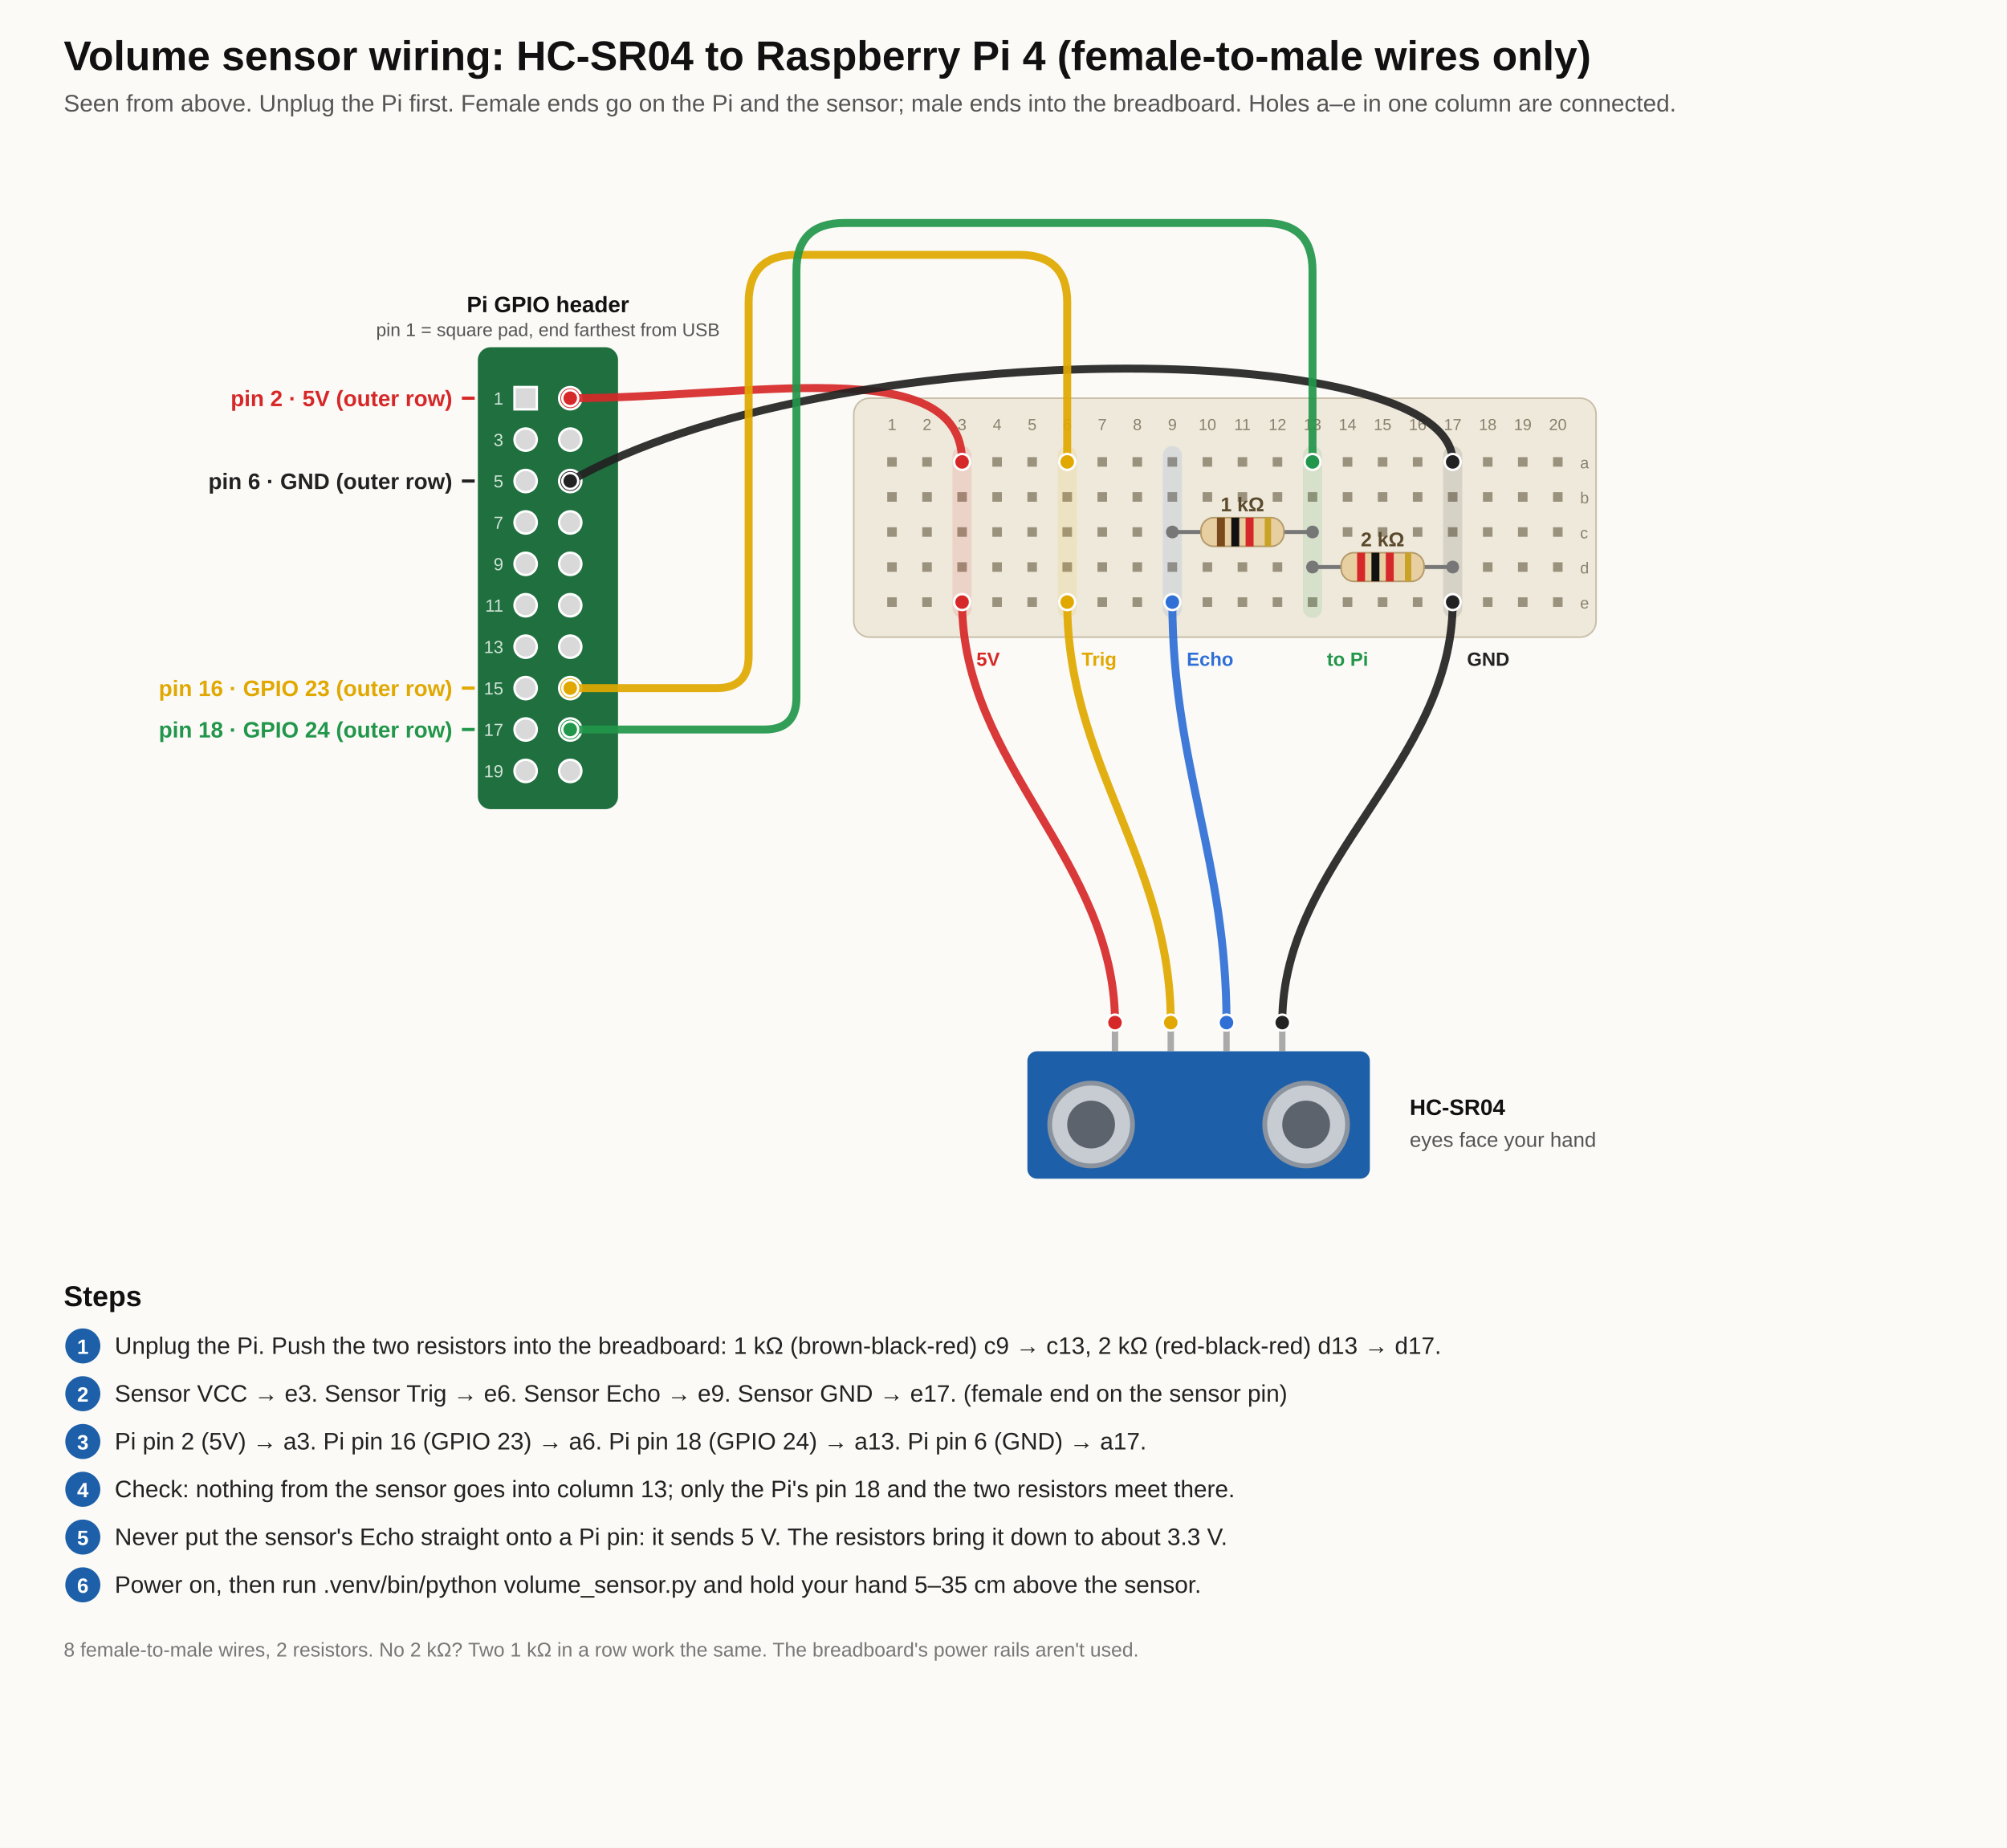
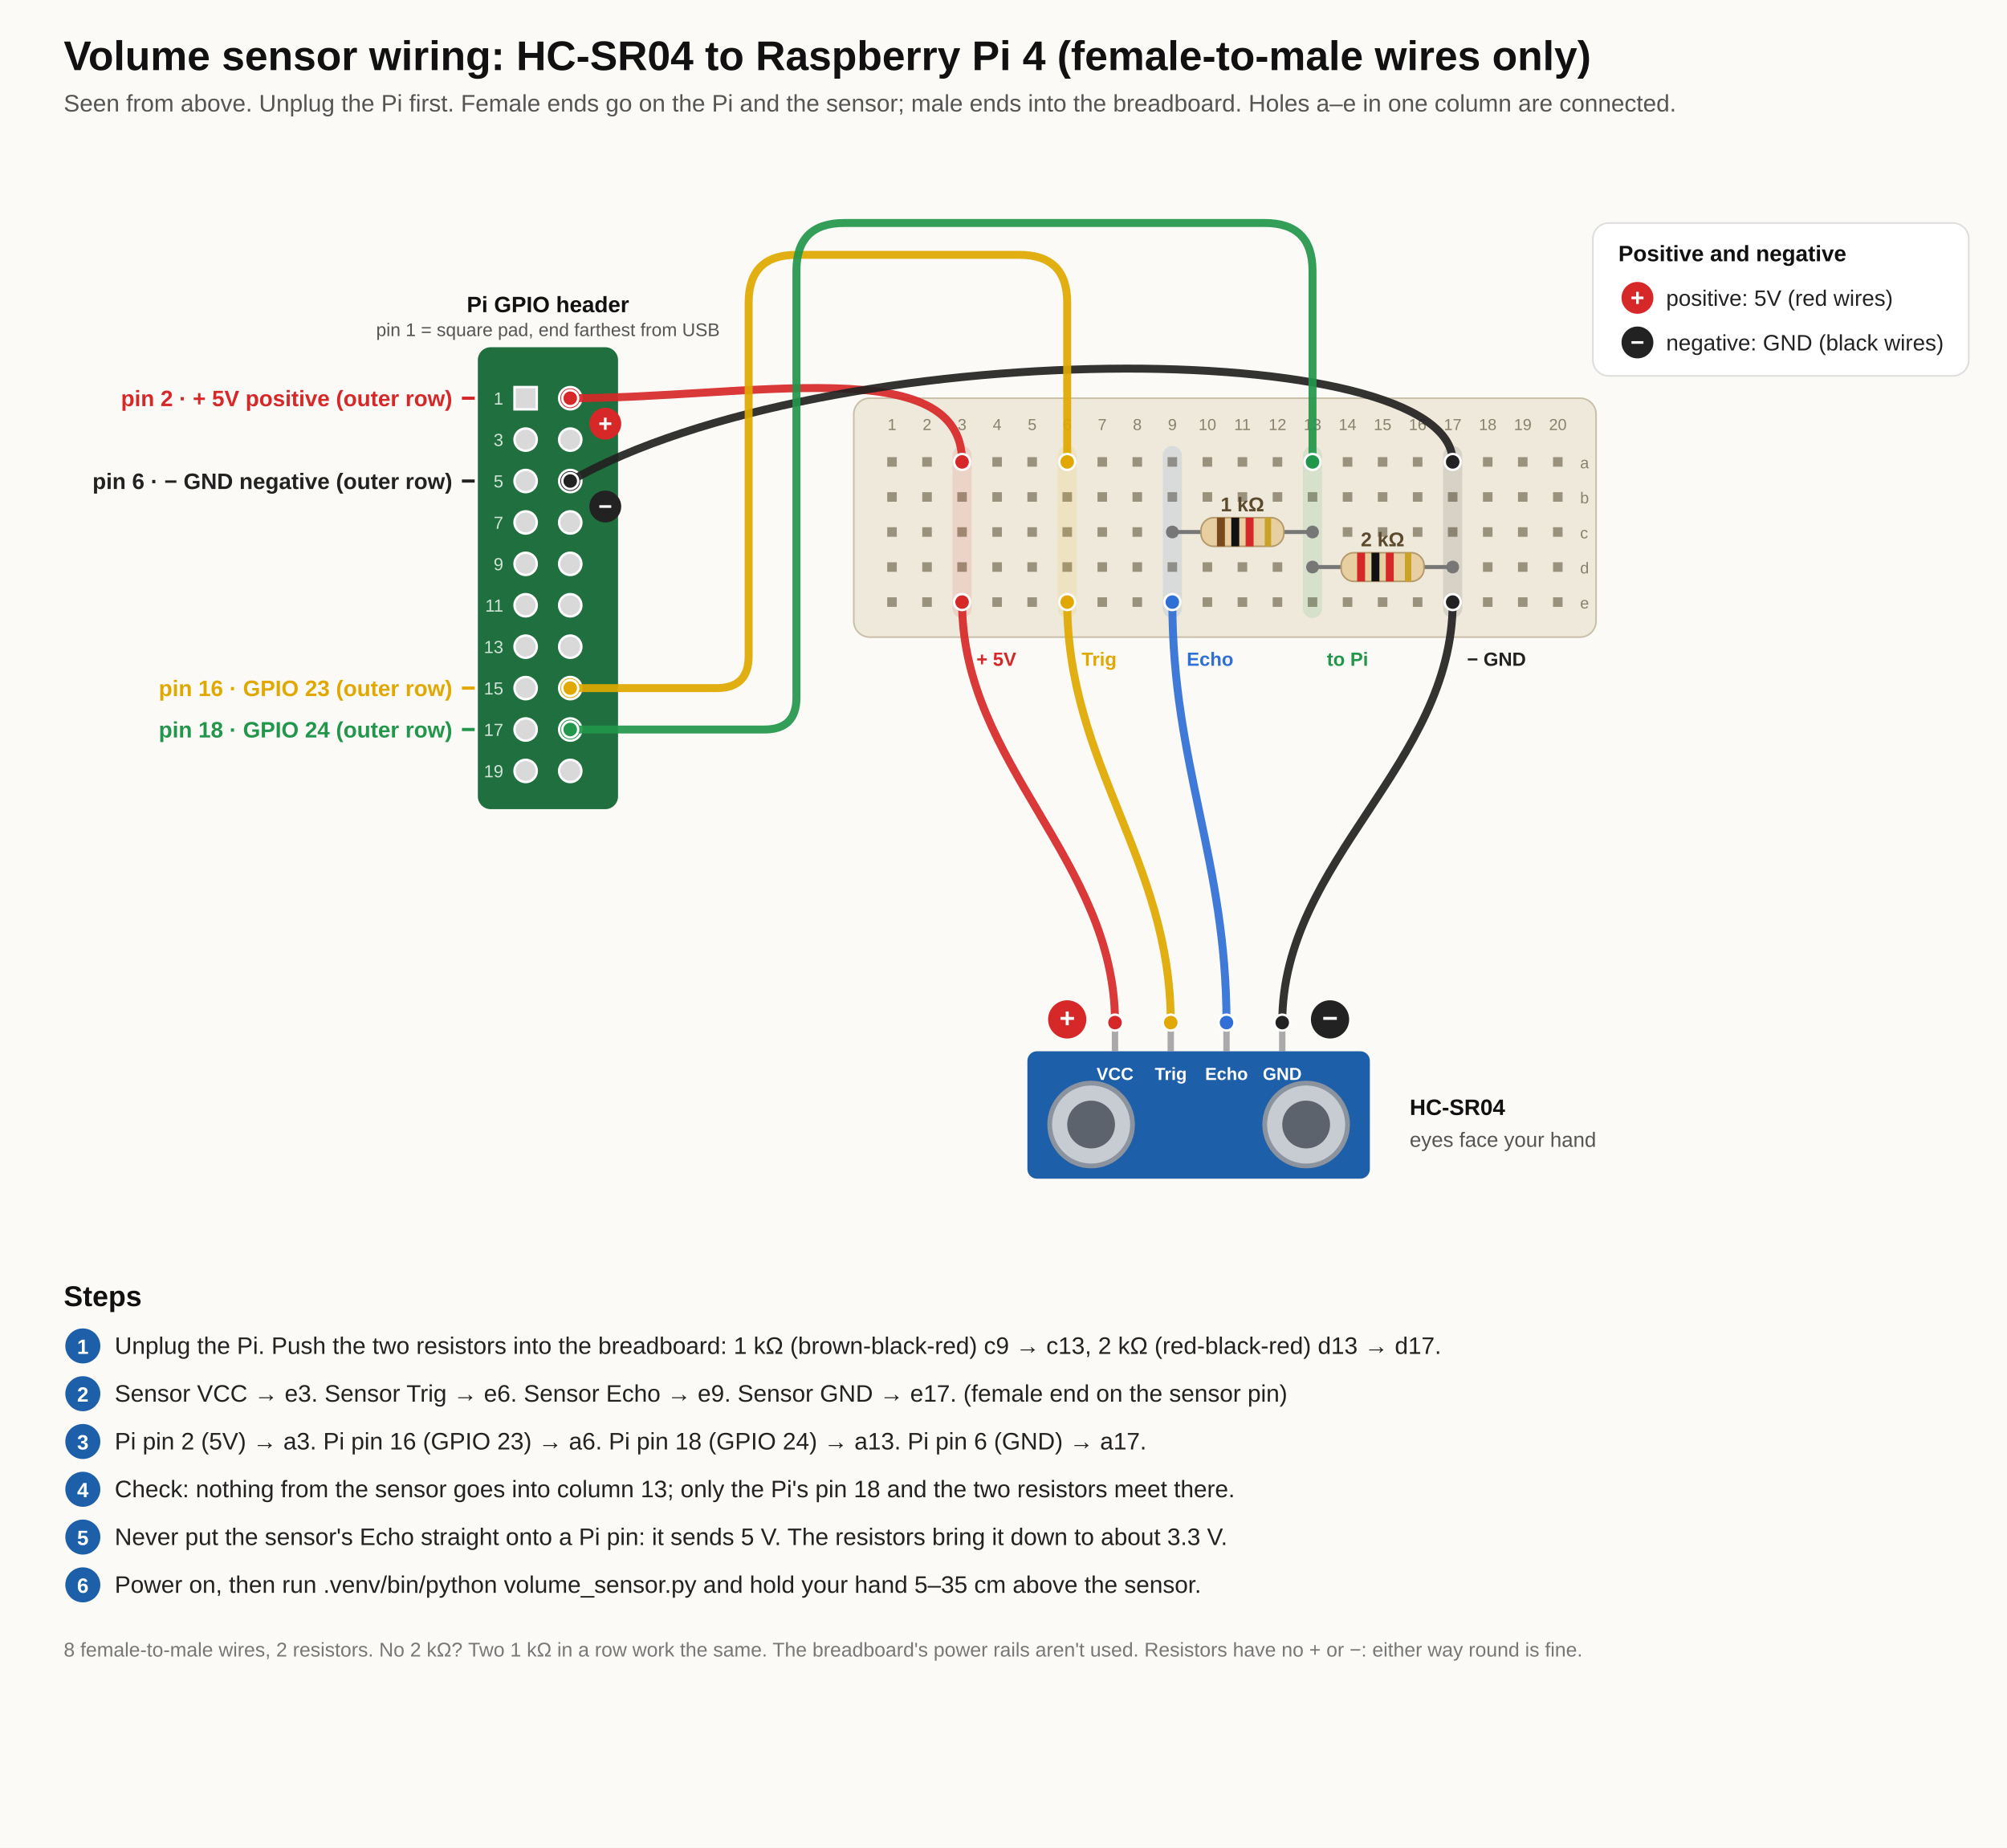
<svg xmlns="http://www.w3.org/2000/svg" width="1260" height="1160" viewBox="0 0 1260 1160" font-family="Segoe UI, Arial, sans-serif">
  <rect width="1260" height="1160" fill="#fbfaf7" />
  <text x="40" y="44" font-size="26" font-weight="700" fill="#111">Volume sensor wiring: HC-SR04 to Raspberry Pi 4 (female-to-male wires only)</text>
  <text x="40" y="70" font-size="15" fill="#555">Seen from above. Unplug the Pi first. Female ends go on the Pi and the sensor; male ends into the breadboard. Holes a–e in one column are connected.</text>
  <g transform="translate(0,100)">
    <rect x="300" y="118" width="88" height="290" rx="8" fill="#1f6f3f" />
    <text x="344" y="96" font-size="14" font-weight="700" text-anchor="middle" fill="#111">Pi GPIO header</text>
    <text x="344" y="111" font-size="11.5" text-anchor="middle" fill="#555">pin 1 = square pad, end farthest from USB</text>
    <rect x="323" y="143" width="14" height="14" fill="#d9d9d9" stroke="#fff" stroke-width="1.5" />
    <text x="316" y="154" font-size="11" text-anchor="end" fill="#cfe3d6">1</text>
    <circle cx="358" cy="150" r="7" fill="#d62828" stroke="#fff" stroke-width="1.5" />
    <circle cx="330" cy="176" r="7" fill="#d9d9d9" stroke="#fff" stroke-width="1.5" />
    <text x="316" y="180" font-size="11" text-anchor="end" fill="#cfe3d6">3</text>
    <circle cx="358" cy="176" r="7" fill="#d9d9d9" stroke="#fff" stroke-width="1.5" />
    <circle cx="330" cy="202" r="7" fill="#d9d9d9" stroke="#fff" stroke-width="1.5" />
    <text x="316" y="206" font-size="11" text-anchor="end" fill="#cfe3d6">5</text>
    <circle cx="358" cy="202" r="7" fill="#222" stroke="#fff" stroke-width="1.5" />
    <circle cx="330" cy="228" r="7" fill="#d9d9d9" stroke="#fff" stroke-width="1.5" />
    <text x="316" y="232" font-size="11" text-anchor="end" fill="#cfe3d6">7</text>
    <circle cx="358" cy="228" r="7" fill="#d9d9d9" stroke="#fff" stroke-width="1.5" />
    <circle cx="330" cy="254" r="7" fill="#d9d9d9" stroke="#fff" stroke-width="1.5" />
    <text x="316" y="258" font-size="11" text-anchor="end" fill="#cfe3d6">9</text>
    <circle cx="358" cy="254" r="7" fill="#d9d9d9" stroke="#fff" stroke-width="1.5" />
    <circle cx="330" cy="280" r="7" fill="#d9d9d9" stroke="#fff" stroke-width="1.5" />
    <text x="316" y="284" font-size="11" text-anchor="end" fill="#cfe3d6">11</text>
    <circle cx="358" cy="280" r="7" fill="#d9d9d9" stroke="#fff" stroke-width="1.5" />
    <circle cx="330" cy="306" r="7" fill="#d9d9d9" stroke="#fff" stroke-width="1.5" />
    <text x="316" y="310" font-size="11" text-anchor="end" fill="#cfe3d6">13</text>
    <circle cx="358" cy="306" r="7" fill="#d9d9d9" stroke="#fff" stroke-width="1.5" />
    <circle cx="330" cy="332" r="7" fill="#d9d9d9" stroke="#fff" stroke-width="1.5" />
    <text x="316" y="336" font-size="11" text-anchor="end" fill="#cfe3d6">15</text>
    <circle cx="358" cy="332" r="7" fill="#e0a800" stroke="#fff" stroke-width="1.5" />
    <circle cx="330" cy="358" r="7" fill="#d9d9d9" stroke="#fff" stroke-width="1.5" />
    <text x="316" y="362" font-size="11" text-anchor="end" fill="#cfe3d6">17</text>
    <circle cx="358" cy="358" r="7" fill="#22964a" stroke="#fff" stroke-width="1.5" />
    <circle cx="330" cy="384" r="7" fill="#d9d9d9" stroke="#fff" stroke-width="1.5" />
    <text x="316" y="388" font-size="11" text-anchor="end" fill="#cfe3d6">19</text>
    <circle cx="358" cy="384" r="7" fill="#d9d9d9" stroke="#fff" stroke-width="1.5" />
    <line x1="290" y1="150" x2="298" y2="150" stroke="#d62828" stroke-width="2" />
-     <text x="284" y="155" font-size="14" font-weight="700" text-anchor="end" fill="#d62828">pin 2 · 5V (outer row)</text>
+     <text x="284" y="155" font-size="14" font-weight="700" text-anchor="end" fill="#d62828">pin 2 · + 5V positive (outer row)</text>
    <line x1="290" y1="202" x2="298" y2="202" stroke="#222" stroke-width="2" />
-     <text x="284" y="207" font-size="14" font-weight="700" text-anchor="end" fill="#222">pin 6 · GND (outer row)</text>
+     <text x="284" y="207" font-size="14" font-weight="700" text-anchor="end" fill="#222">pin 6 · − GND negative (outer row)</text>
    <line x1="290" y1="332" x2="298" y2="332" stroke="#e0a800" stroke-width="2" />
    <text x="284" y="337" font-size="14" font-weight="700" text-anchor="end" fill="#e0a800">pin 16 · GPIO 23 (outer row)</text>
    <line x1="290" y1="358" x2="298" y2="358" stroke="#22964a" stroke-width="2" />
    <text x="284" y="363" font-size="14" font-weight="700" text-anchor="end" fill="#22964a">pin 18 · GPIO 24 (outer row)</text>
    <rect x="536" y="150" width="466" height="150" rx="10" fill="#efe9dc" stroke="#c9bfa8" />
    <rect x="557" y="187" width="6" height="6" fill="#9b927e" />
    <rect x="557" y="209" width="6" height="6" fill="#9b927e" />
    <rect x="557" y="231" width="6" height="6" fill="#9b927e" />
    <rect x="557" y="253" width="6" height="6" fill="#9b927e" />
    <rect x="557" y="275" width="6" height="6" fill="#9b927e" />
    <text x="560" y="170" font-size="10" text-anchor="middle" fill="#8a816c">1</text>
    <rect x="579" y="187" width="6" height="6" fill="#9b927e" />
    <rect x="579" y="209" width="6" height="6" fill="#9b927e" />
    <rect x="579" y="231" width="6" height="6" fill="#9b927e" />
    <rect x="579" y="253" width="6" height="6" fill="#9b927e" />
    <rect x="579" y="275" width="6" height="6" fill="#9b927e" />
    <text x="582" y="170" font-size="10" text-anchor="middle" fill="#8a816c">2</text>
    <rect x="601" y="187" width="6" height="6" fill="#9b927e" />
    <rect x="601" y="209" width="6" height="6" fill="#9b927e" />
    <rect x="601" y="231" width="6" height="6" fill="#9b927e" />
    <rect x="601" y="253" width="6" height="6" fill="#9b927e" />
    <rect x="601" y="275" width="6" height="6" fill="#9b927e" />
    <text x="604" y="170" font-size="10" text-anchor="middle" fill="#8a816c">3</text>
    <rect x="623" y="187" width="6" height="6" fill="#9b927e" />
    <rect x="623" y="209" width="6" height="6" fill="#9b927e" />
    <rect x="623" y="231" width="6" height="6" fill="#9b927e" />
    <rect x="623" y="253" width="6" height="6" fill="#9b927e" />
    <rect x="623" y="275" width="6" height="6" fill="#9b927e" />
    <text x="626" y="170" font-size="10" text-anchor="middle" fill="#8a816c">4</text>
    <rect x="645" y="187" width="6" height="6" fill="#9b927e" />
    <rect x="645" y="209" width="6" height="6" fill="#9b927e" />
    <rect x="645" y="231" width="6" height="6" fill="#9b927e" />
    <rect x="645" y="253" width="6" height="6" fill="#9b927e" />
    <rect x="645" y="275" width="6" height="6" fill="#9b927e" />
    <text x="648" y="170" font-size="10" text-anchor="middle" fill="#8a816c">5</text>
    <rect x="667" y="187" width="6" height="6" fill="#9b927e" />
    <rect x="667" y="209" width="6" height="6" fill="#9b927e" />
    <rect x="667" y="231" width="6" height="6" fill="#9b927e" />
    <rect x="667" y="253" width="6" height="6" fill="#9b927e" />
    <rect x="667" y="275" width="6" height="6" fill="#9b927e" />
    <text x="670" y="170" font-size="10" text-anchor="middle" fill="#8a816c">6</text>
    <rect x="689" y="187" width="6" height="6" fill="#9b927e" />
    <rect x="689" y="209" width="6" height="6" fill="#9b927e" />
    <rect x="689" y="231" width="6" height="6" fill="#9b927e" />
    <rect x="689" y="253" width="6" height="6" fill="#9b927e" />
    <rect x="689" y="275" width="6" height="6" fill="#9b927e" />
    <text x="692" y="170" font-size="10" text-anchor="middle" fill="#8a816c">7</text>
    <rect x="711" y="187" width="6" height="6" fill="#9b927e" />
    <rect x="711" y="209" width="6" height="6" fill="#9b927e" />
    <rect x="711" y="231" width="6" height="6" fill="#9b927e" />
    <rect x="711" y="253" width="6" height="6" fill="#9b927e" />
    <rect x="711" y="275" width="6" height="6" fill="#9b927e" />
    <text x="714" y="170" font-size="10" text-anchor="middle" fill="#8a816c">8</text>
    <rect x="733" y="187" width="6" height="6" fill="#9b927e" />
    <rect x="733" y="209" width="6" height="6" fill="#9b927e" />
    <rect x="733" y="231" width="6" height="6" fill="#9b927e" />
    <rect x="733" y="253" width="6" height="6" fill="#9b927e" />
    <rect x="733" y="275" width="6" height="6" fill="#9b927e" />
    <text x="736" y="170" font-size="10" text-anchor="middle" fill="#8a816c">9</text>
    <rect x="755" y="187" width="6" height="6" fill="#9b927e" />
    <rect x="755" y="209" width="6" height="6" fill="#9b927e" />
    <rect x="755" y="231" width="6" height="6" fill="#9b927e" />
    <rect x="755" y="253" width="6" height="6" fill="#9b927e" />
    <rect x="755" y="275" width="6" height="6" fill="#9b927e" />
    <text x="758" y="170" font-size="10" text-anchor="middle" fill="#8a816c">10</text>
    <rect x="777" y="187" width="6" height="6" fill="#9b927e" />
    <rect x="777" y="209" width="6" height="6" fill="#9b927e" />
    <rect x="777" y="231" width="6" height="6" fill="#9b927e" />
    <rect x="777" y="253" width="6" height="6" fill="#9b927e" />
    <rect x="777" y="275" width="6" height="6" fill="#9b927e" />
    <text x="780" y="170" font-size="10" text-anchor="middle" fill="#8a816c">11</text>
    <rect x="799" y="187" width="6" height="6" fill="#9b927e" />
    <rect x="799" y="209" width="6" height="6" fill="#9b927e" />
    <rect x="799" y="231" width="6" height="6" fill="#9b927e" />
    <rect x="799" y="253" width="6" height="6" fill="#9b927e" />
    <rect x="799" y="275" width="6" height="6" fill="#9b927e" />
    <text x="802" y="170" font-size="10" text-anchor="middle" fill="#8a816c">12</text>
    <rect x="821" y="187" width="6" height="6" fill="#9b927e" />
    <rect x="821" y="209" width="6" height="6" fill="#9b927e" />
    <rect x="821" y="231" width="6" height="6" fill="#9b927e" />
    <rect x="821" y="253" width="6" height="6" fill="#9b927e" />
    <rect x="821" y="275" width="6" height="6" fill="#9b927e" />
    <text x="824" y="170" font-size="10" text-anchor="middle" fill="#8a816c">13</text>
    <rect x="843" y="187" width="6" height="6" fill="#9b927e" />
    <rect x="843" y="209" width="6" height="6" fill="#9b927e" />
    <rect x="843" y="231" width="6" height="6" fill="#9b927e" />
    <rect x="843" y="253" width="6" height="6" fill="#9b927e" />
    <rect x="843" y="275" width="6" height="6" fill="#9b927e" />
    <text x="846" y="170" font-size="10" text-anchor="middle" fill="#8a816c">14</text>
    <rect x="865" y="187" width="6" height="6" fill="#9b927e" />
    <rect x="865" y="209" width="6" height="6" fill="#9b927e" />
    <rect x="865" y="231" width="6" height="6" fill="#9b927e" />
    <rect x="865" y="253" width="6" height="6" fill="#9b927e" />
    <rect x="865" y="275" width="6" height="6" fill="#9b927e" />
    <text x="868" y="170" font-size="10" text-anchor="middle" fill="#8a816c">15</text>
    <rect x="887" y="187" width="6" height="6" fill="#9b927e" />
    <rect x="887" y="209" width="6" height="6" fill="#9b927e" />
    <rect x="887" y="231" width="6" height="6" fill="#9b927e" />
    <rect x="887" y="253" width="6" height="6" fill="#9b927e" />
    <rect x="887" y="275" width="6" height="6" fill="#9b927e" />
    <text x="890" y="170" font-size="10" text-anchor="middle" fill="#8a816c">16</text>
    <rect x="909" y="187" width="6" height="6" fill="#9b927e" />
    <rect x="909" y="209" width="6" height="6" fill="#9b927e" />
    <rect x="909" y="231" width="6" height="6" fill="#9b927e" />
    <rect x="909" y="253" width="6" height="6" fill="#9b927e" />
    <rect x="909" y="275" width="6" height="6" fill="#9b927e" />
    <text x="912" y="170" font-size="10" text-anchor="middle" fill="#8a816c">17</text>
    <rect x="931" y="187" width="6" height="6" fill="#9b927e" />
    <rect x="931" y="209" width="6" height="6" fill="#9b927e" />
    <rect x="931" y="231" width="6" height="6" fill="#9b927e" />
    <rect x="931" y="253" width="6" height="6" fill="#9b927e" />
    <rect x="931" y="275" width="6" height="6" fill="#9b927e" />
    <text x="934" y="170" font-size="10" text-anchor="middle" fill="#8a816c">18</text>
    <rect x="953" y="187" width="6" height="6" fill="#9b927e" />
    <rect x="953" y="209" width="6" height="6" fill="#9b927e" />
    <rect x="953" y="231" width="6" height="6" fill="#9b927e" />
    <rect x="953" y="253" width="6" height="6" fill="#9b927e" />
    <rect x="953" y="275" width="6" height="6" fill="#9b927e" />
    <text x="956" y="170" font-size="10" text-anchor="middle" fill="#8a816c">19</text>
    <rect x="975" y="187" width="6" height="6" fill="#9b927e" />
    <rect x="975" y="209" width="6" height="6" fill="#9b927e" />
    <rect x="975" y="231" width="6" height="6" fill="#9b927e" />
    <rect x="975" y="253" width="6" height="6" fill="#9b927e" />
    <rect x="975" y="275" width="6" height="6" fill="#9b927e" />
    <text x="978" y="170" font-size="10" text-anchor="middle" fill="#8a816c">20</text>
    <text x="992" y="194" font-size="10" fill="#8a816c">a</text>
    <text x="992" y="216" font-size="10" fill="#8a816c">b</text>
    <text x="992" y="238" font-size="10" fill="#8a816c">c</text>
    <text x="992" y="260" font-size="10" fill="#8a816c">d</text>
    <text x="992" y="282" font-size="10" fill="#8a816c">e</text>
    <rect x="598" y="180" width="12" height="108" rx="6" fill="#d62828" opacity=".12" />
-     <text x="613" y="318" font-size="12" font-weight="700" text-anchor="start" fill="#d62828">5V</text>
+     <text x="613" y="318" font-size="12" font-weight="700" text-anchor="start" fill="#d62828">+ 5V</text>
    <rect x="664" y="180" width="12" height="108" rx="6" fill="#e0a800" opacity=".12" />
    <text x="679" y="318" font-size="12" font-weight="700" text-anchor="start" fill="#e0a800">Trig</text>
    <rect x="730" y="180" width="12" height="108" rx="6" fill="#2f6fd6" opacity=".12" />
    <text x="745" y="318" font-size="12" font-weight="700" text-anchor="start" fill="#2f6fd6">Echo</text>
    <rect x="818" y="180" width="12" height="108" rx="6" fill="#22964a" opacity=".12" />
    <text x="833" y="318" font-size="12" font-weight="700" text-anchor="start" fill="#22964a">to Pi</text>
    <rect x="906" y="180" width="12" height="108" rx="6" fill="#222" opacity=".12" />
-     <text x="921" y="318" font-size="12" font-weight="700" text-anchor="start" fill="#222">GND</text>
+     <text x="921" y="318" font-size="12" font-weight="700" text-anchor="start" fill="#222">− GND</text>
    <line x1="736" y1="234" x2="824" y2="234" stroke="#777" stroke-width="2.5" />
    <rect x="754.0" y="225" width="52" height="18" rx="8" fill="#e7cfa2" stroke="#b49a6b" />
    <rect x="764.0" y="225" width="5" height="18" fill="#7a4a1c" />
    <rect x="773.0" y="225" width="5" height="18" fill="#111" />
    <rect x="782.0" y="225" width="5" height="18" fill="#d62828" />
    <rect x="794.0" y="225" width="4" height="18" fill="#c9a227" />
    <text x="780.0" y="221" font-size="12.5" font-weight="700" text-anchor="middle" fill="#5b4a2c">1 kΩ</text>
    <circle cx="736" cy="234" r="4" fill="#777" />
    <circle cx="824" cy="234" r="4" fill="#777" />
    <line x1="824" y1="256" x2="912" y2="256" stroke="#777" stroke-width="2.5" />
    <rect x="842.0" y="247" width="52" height="18" rx="8" fill="#e7cfa2" stroke="#b49a6b" />
    <rect x="852.0" y="247" width="5" height="18" fill="#d62828" />
    <rect x="861.0" y="247" width="5" height="18" fill="#111" />
    <rect x="870.0" y="247" width="5" height="18" fill="#d62828" />
    <rect x="882.0" y="247" width="4" height="18" fill="#c9a227" />
    <text x="868.0" y="243" font-size="12.5" font-weight="700" text-anchor="middle" fill="#5b4a2c">2 kΩ</text>
    <circle cx="824" cy="256" r="4" fill="#777" />
    <circle cx="912" cy="256" r="4" fill="#777" />
    <line x1="700" y1="542" x2="700" y2="560" stroke="#aaa" stroke-width="4" />
-     <text x="700" y="576" font-size="11" font-weight="700" text-anchor="middle" fill="#fff">VCC</text>
    <line x1="735" y1="542" x2="735" y2="560" stroke="#aaa" stroke-width="4" />
-     <text x="735" y="576" font-size="11" font-weight="700" text-anchor="middle" fill="#fff">Trig</text>
    <line x1="770" y1="542" x2="770" y2="560" stroke="#aaa" stroke-width="4" />
-     <text x="770" y="576" font-size="11" font-weight="700" text-anchor="middle" fill="#fff">Echo</text>
    <line x1="805" y1="542" x2="805" y2="560" stroke="#aaa" stroke-width="4" />
-     <text x="805" y="576" font-size="11" font-weight="700" text-anchor="middle" fill="#fff">GND</text>
    <rect x="645" y="560" width="215" height="80" rx="6" fill="#1d5fa8" />
    <circle cx="685" cy="606" r="26" fill="#c7ccd3" stroke="#8b939e" stroke-width="3" />
    <circle cx="685" cy="606" r="15" fill="#5c636d" />
    <circle cx="820" cy="606" r="26" fill="#c7ccd3" stroke="#8b939e" stroke-width="3" />
    <circle cx="820" cy="606" r="15" fill="#5c636d" />
    <text x="885" y="600" font-size="14" font-weight="700" fill="#111">HC-SR04</text>
    <text x="885" y="620" font-size="13" fill="#555">eyes face your hand</text>
    <path d="M700,542 C700,440 604,380 604,278" fill="none" stroke="#d62828" stroke-width="5" stroke-linecap="round" opacity=".92" />
    <circle cx="700" cy="542" r="5" fill="#d62828" stroke="#fff" stroke-width="1.5" />
    <circle cx="604" cy="278" r="5" fill="#d62828" stroke="#fff" stroke-width="1.5" />
    <path d="M735,542 C735,440 670,380 670,278" fill="none" stroke="#e0a800" stroke-width="5" stroke-linecap="round" opacity=".92" />
    <circle cx="735" cy="542" r="5" fill="#e0a800" stroke="#fff" stroke-width="1.5" />
    <circle cx="670" cy="278" r="5" fill="#e0a800" stroke="#fff" stroke-width="1.5" />
    <path d="M770,542 C770,440 736,380 736,278" fill="none" stroke="#2f6fd6" stroke-width="5" stroke-linecap="round" opacity=".92" />
    <circle cx="770" cy="542" r="5" fill="#2f6fd6" stroke="#fff" stroke-width="1.5" />
    <circle cx="736" cy="278" r="5" fill="#2f6fd6" stroke="#fff" stroke-width="1.5" />
    <path d="M805,542 C805,440 912,380 912,278" fill="none" stroke="#222" stroke-width="5" stroke-linecap="round" opacity=".92" />
    <circle cx="805" cy="542" r="5" fill="#222" stroke="#fff" stroke-width="1.5" />
    <circle cx="912" cy="278" r="5" fill="#222" stroke="#fff" stroke-width="1.5" />
    <path d="M358,150 C470,150 604,120 604,190" fill="none" stroke="#d62828" stroke-width="5" stroke-linecap="round" opacity=".92" />
    <circle cx="358" cy="150" r="5" fill="#d62828" stroke="#fff" stroke-width="1.5" />
    <circle cx="604" cy="190" r="5" fill="#d62828" stroke="#fff" stroke-width="1.5" />
    <path d="M358,202 C520,110 912,110 912,190" fill="none" stroke="#222" stroke-width="5" stroke-linecap="round" opacity=".92" />
    <circle cx="358" cy="202" r="5" fill="#222" stroke="#fff" stroke-width="1.5" />
    <circle cx="912" cy="190" r="5" fill="#222" stroke="#fff" stroke-width="1.5" />
    <path d="M358,332 L450,332 Q470,332 470,312 L470,90 Q470,60 500,60 L640,60 Q670,60 670,90 L670,190" fill="none" stroke="#e0a800" stroke-width="5" stroke-linecap="round" opacity=".92" />
    <circle cx="358" cy="332" r="5" fill="#e0a800" stroke="#fff" stroke-width="1.5" />
    <circle cx="670" cy="190" r="5" fill="#e0a800" stroke="#fff" stroke-width="1.5" />
    <path d="M358,358 L480,358 Q500,358 500,338 L500,70 Q500,40 530,40 L794,40 Q824,40 824,70 L824,190" fill="none" stroke="#22964a" stroke-width="5" stroke-linecap="round" opacity=".92" />
    <circle cx="358" cy="358" r="5" fill="#22964a" stroke="#fff" stroke-width="1.5" />
    <circle cx="824" cy="190" r="5" fill="#22964a" stroke="#fff" stroke-width="1.5" />
    <text x="40" y="720" font-size="18" font-weight="700" fill="#111">Steps</text>
    <circle cx="52" cy="745" r="11" fill="#1d5fa8" />
    <text x="52" y="750" font-size="13" font-weight="700" text-anchor="middle" fill="#fff">1</text>
    <text x="72" y="750" font-size="15" fill="#222">Unplug the Pi. Push the two resistors into the breadboard:  1 kΩ (brown-black-red)  c9 → c13,   2 kΩ (red-black-red)  d13 → d17.</text>
    <circle cx="52" cy="775" r="11" fill="#1d5fa8" />
    <text x="52" y="780" font-size="13" font-weight="700" text-anchor="middle" fill="#fff">2</text>
    <text x="72" y="780" font-size="15" fill="#222">Sensor VCC → e3.    Sensor Trig → e6.    Sensor Echo → e9.    Sensor GND → e17.   (female end on the sensor pin)</text>
    <circle cx="52" cy="805" r="11" fill="#1d5fa8" />
    <text x="52" y="810" font-size="13" font-weight="700" text-anchor="middle" fill="#fff">3</text>
    <text x="72" y="810" font-size="15" fill="#222">Pi pin 2 (5V) → a3.    Pi pin 16 (GPIO 23) → a6.    Pi pin 18 (GPIO 24) → a13.    Pi pin 6 (GND) → a17.</text>
    <circle cx="52" cy="835" r="11" fill="#1d5fa8" />
    <text x="52" y="840" font-size="13" font-weight="700" text-anchor="middle" fill="#fff">4</text>
    <text x="72" y="840" font-size="15" fill="#222">Check: nothing from the sensor goes into column 13; only the Pi's pin 18 and the two resistors meet there.</text>
    <circle cx="52" cy="865" r="11" fill="#1d5fa8" />
    <text x="52" y="870" font-size="13" font-weight="700" text-anchor="middle" fill="#fff">5</text>
    <text x="72" y="870" font-size="15" fill="#222">Never put the sensor's Echo straight onto a Pi pin: it sends 5 V. The resistors bring it down to about 3.3 V.</text>
    <circle cx="52" cy="895" r="11" fill="#1d5fa8" />
    <text x="52" y="900" font-size="13" font-weight="700" text-anchor="middle" fill="#fff">6</text>
    <text x="72" y="900" font-size="15" fill="#222">Power on, then run  .venv/bin/python volume_sensor.py  and hold your hand 5–35 cm above the sensor.</text>
-     <text x="40" y="940" font-size="12.5" fill="#777">8 female-to-male wires, 2 resistors. No 2 kΩ? Two 1 kΩ in a row work the same. The breadboard's power rails aren't used.</text>
+     <text x="40" y="940" font-size="12.5" fill="#777">8 female-to-male wires, 2 resistors. No 2 kΩ? Two 1 kΩ in a row work the same. The breadboard's power rails aren't used. Resistors have no + or −: either way round is fine.</text>
+     <text x="700" y="578" font-size="11" font-weight="700" text-anchor="middle" fill="#fff">VCC</text>
+     <circle cx="670" cy="540" r="12" fill="#d62828" />
+     <text x="670" y="545" font-size="17" font-weight="800" text-anchor="middle" fill="#fff">+</text>
+     <text x="735" y="578" font-size="11" font-weight="700" text-anchor="middle" fill="#fff">Trig</text>
+     <text x="770" y="578" font-size="11" font-weight="700" text-anchor="middle" fill="#fff">Echo</text>
+     <text x="805" y="578" font-size="11" font-weight="700" text-anchor="middle" fill="#fff">GND</text>
+     <circle cx="835" cy="540" r="12" fill="#222" />
+     <text x="835" y="545" font-size="17" font-weight="800" text-anchor="middle" fill="#fff">−</text>
+     <circle cx="380" cy="166" r="10" fill="#d62828" />
+     <text x="380" y="171" font-size="15" font-weight="800" text-anchor="middle" fill="#fff">+</text>
+     <circle cx="380" cy="218" r="10" fill="#222" />
+     <text x="380" y="223" font-size="15" font-weight="800" text-anchor="middle" fill="#fff">−</text>
+   </g>
+   <g font-size="14">
+     <rect x="1000" y="140" width="236" height="96" rx="10" fill="#fff" stroke="#ddd" />
+     <text x="1016" y="164" font-weight="700" fill="#111">Positive and negative</text>
+     <circle cx="1028" cy="187" r="10" fill="#d62828" />
+     <text x="1028" y="192" font-size="15" font-weight="800" text-anchor="middle" fill="#fff">+</text>
+     <text x="1046" y="192" fill="#222">positive: 5V (red wires)</text>
+     <circle cx="1028" cy="215" r="10" fill="#222" />
+     <text x="1028" y="220" font-size="15" font-weight="800" text-anchor="middle" fill="#fff">−</text>
+     <text x="1046" y="220" fill="#222">negative: GND (black wires)</text>
  </g>
</svg>
